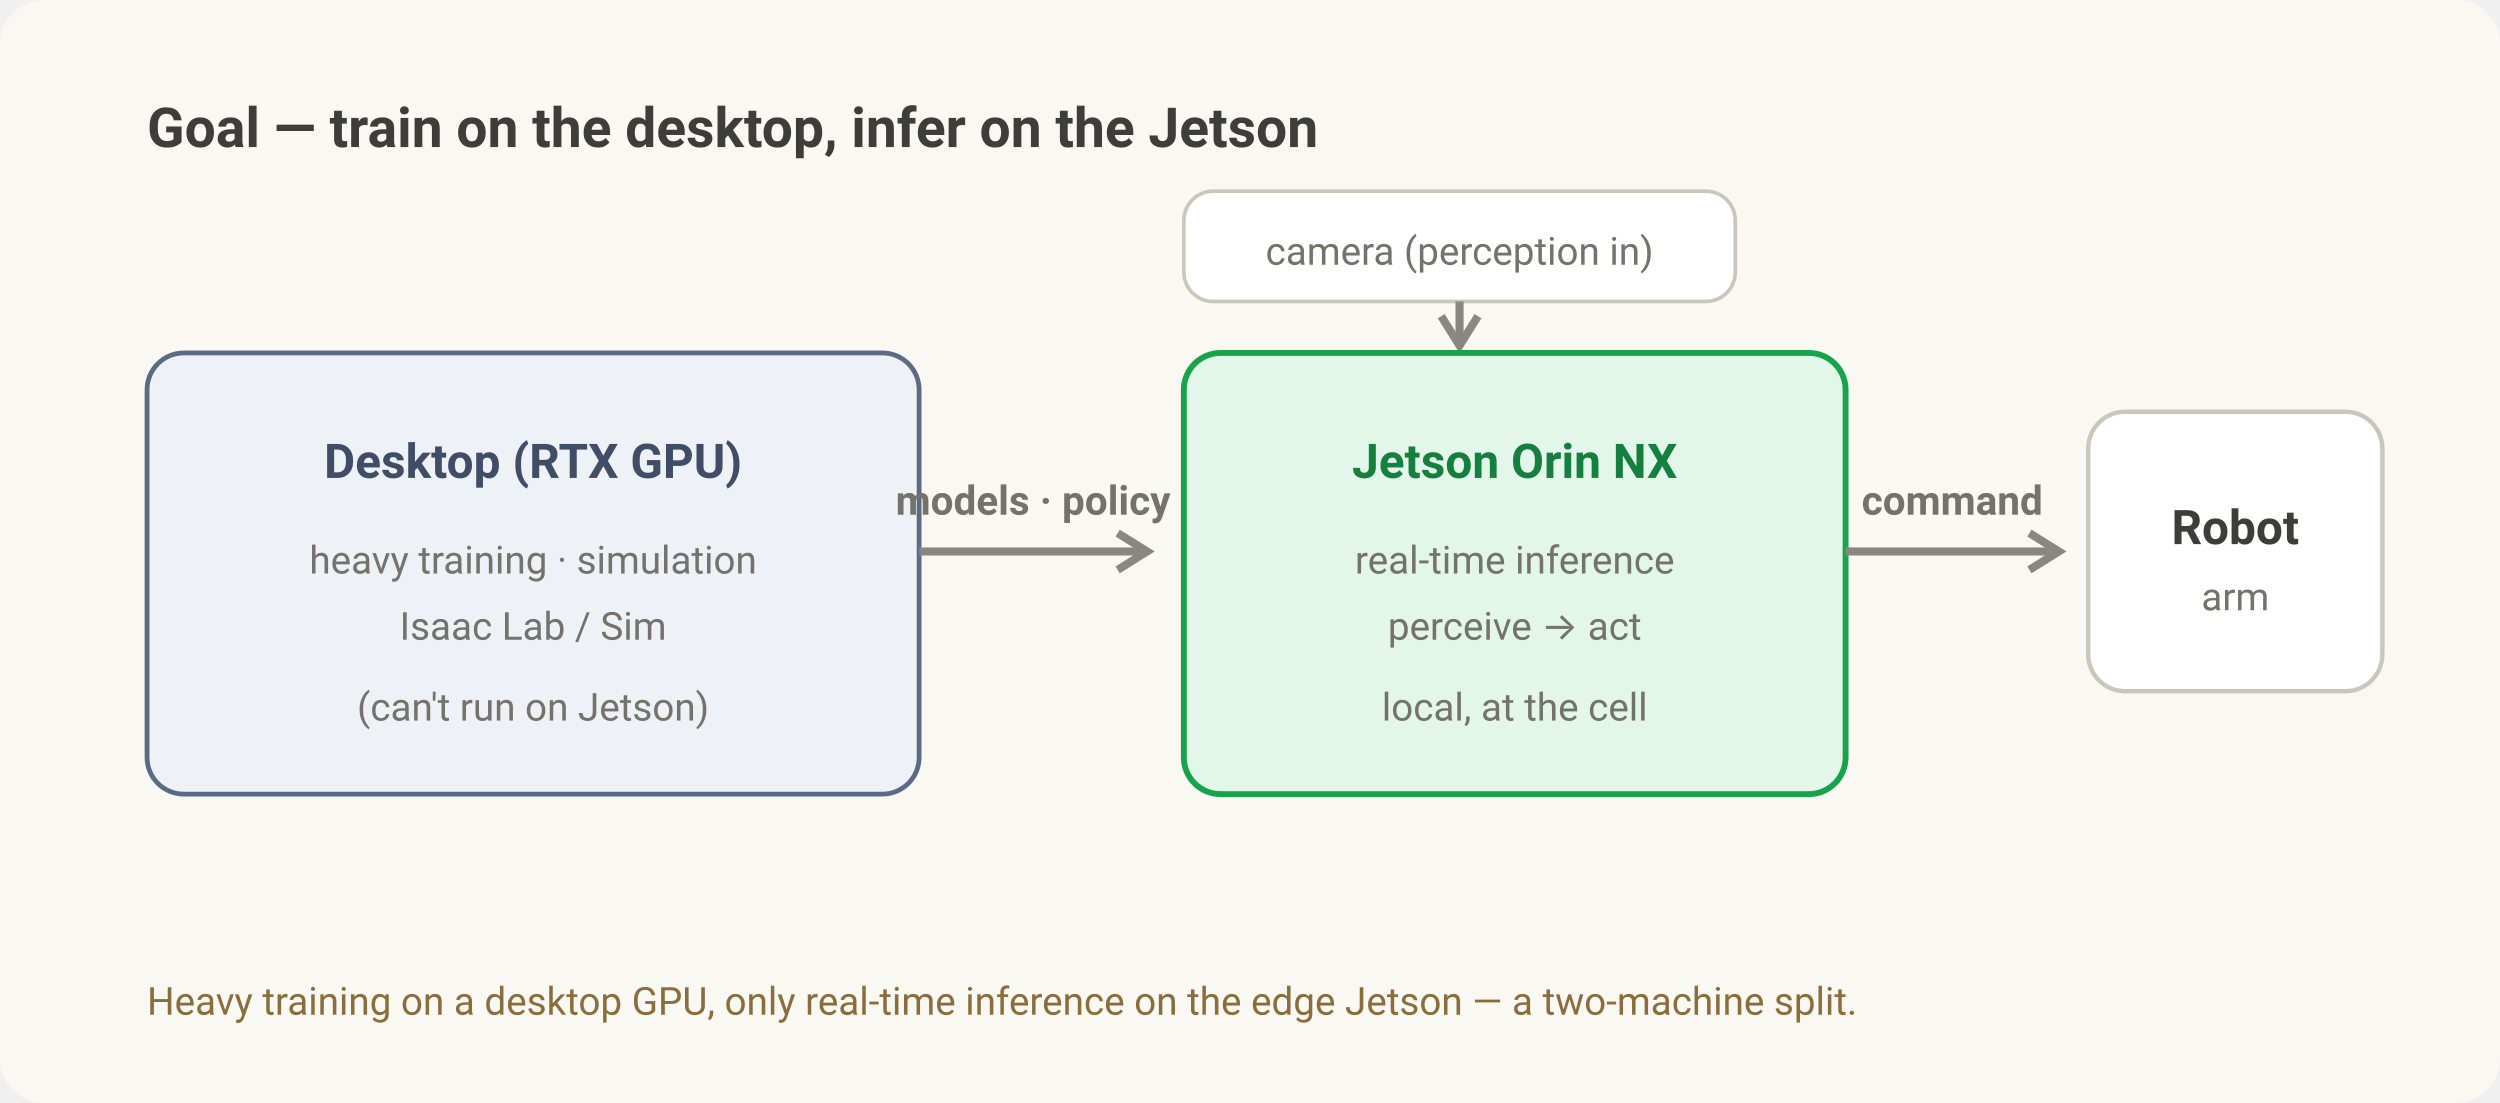
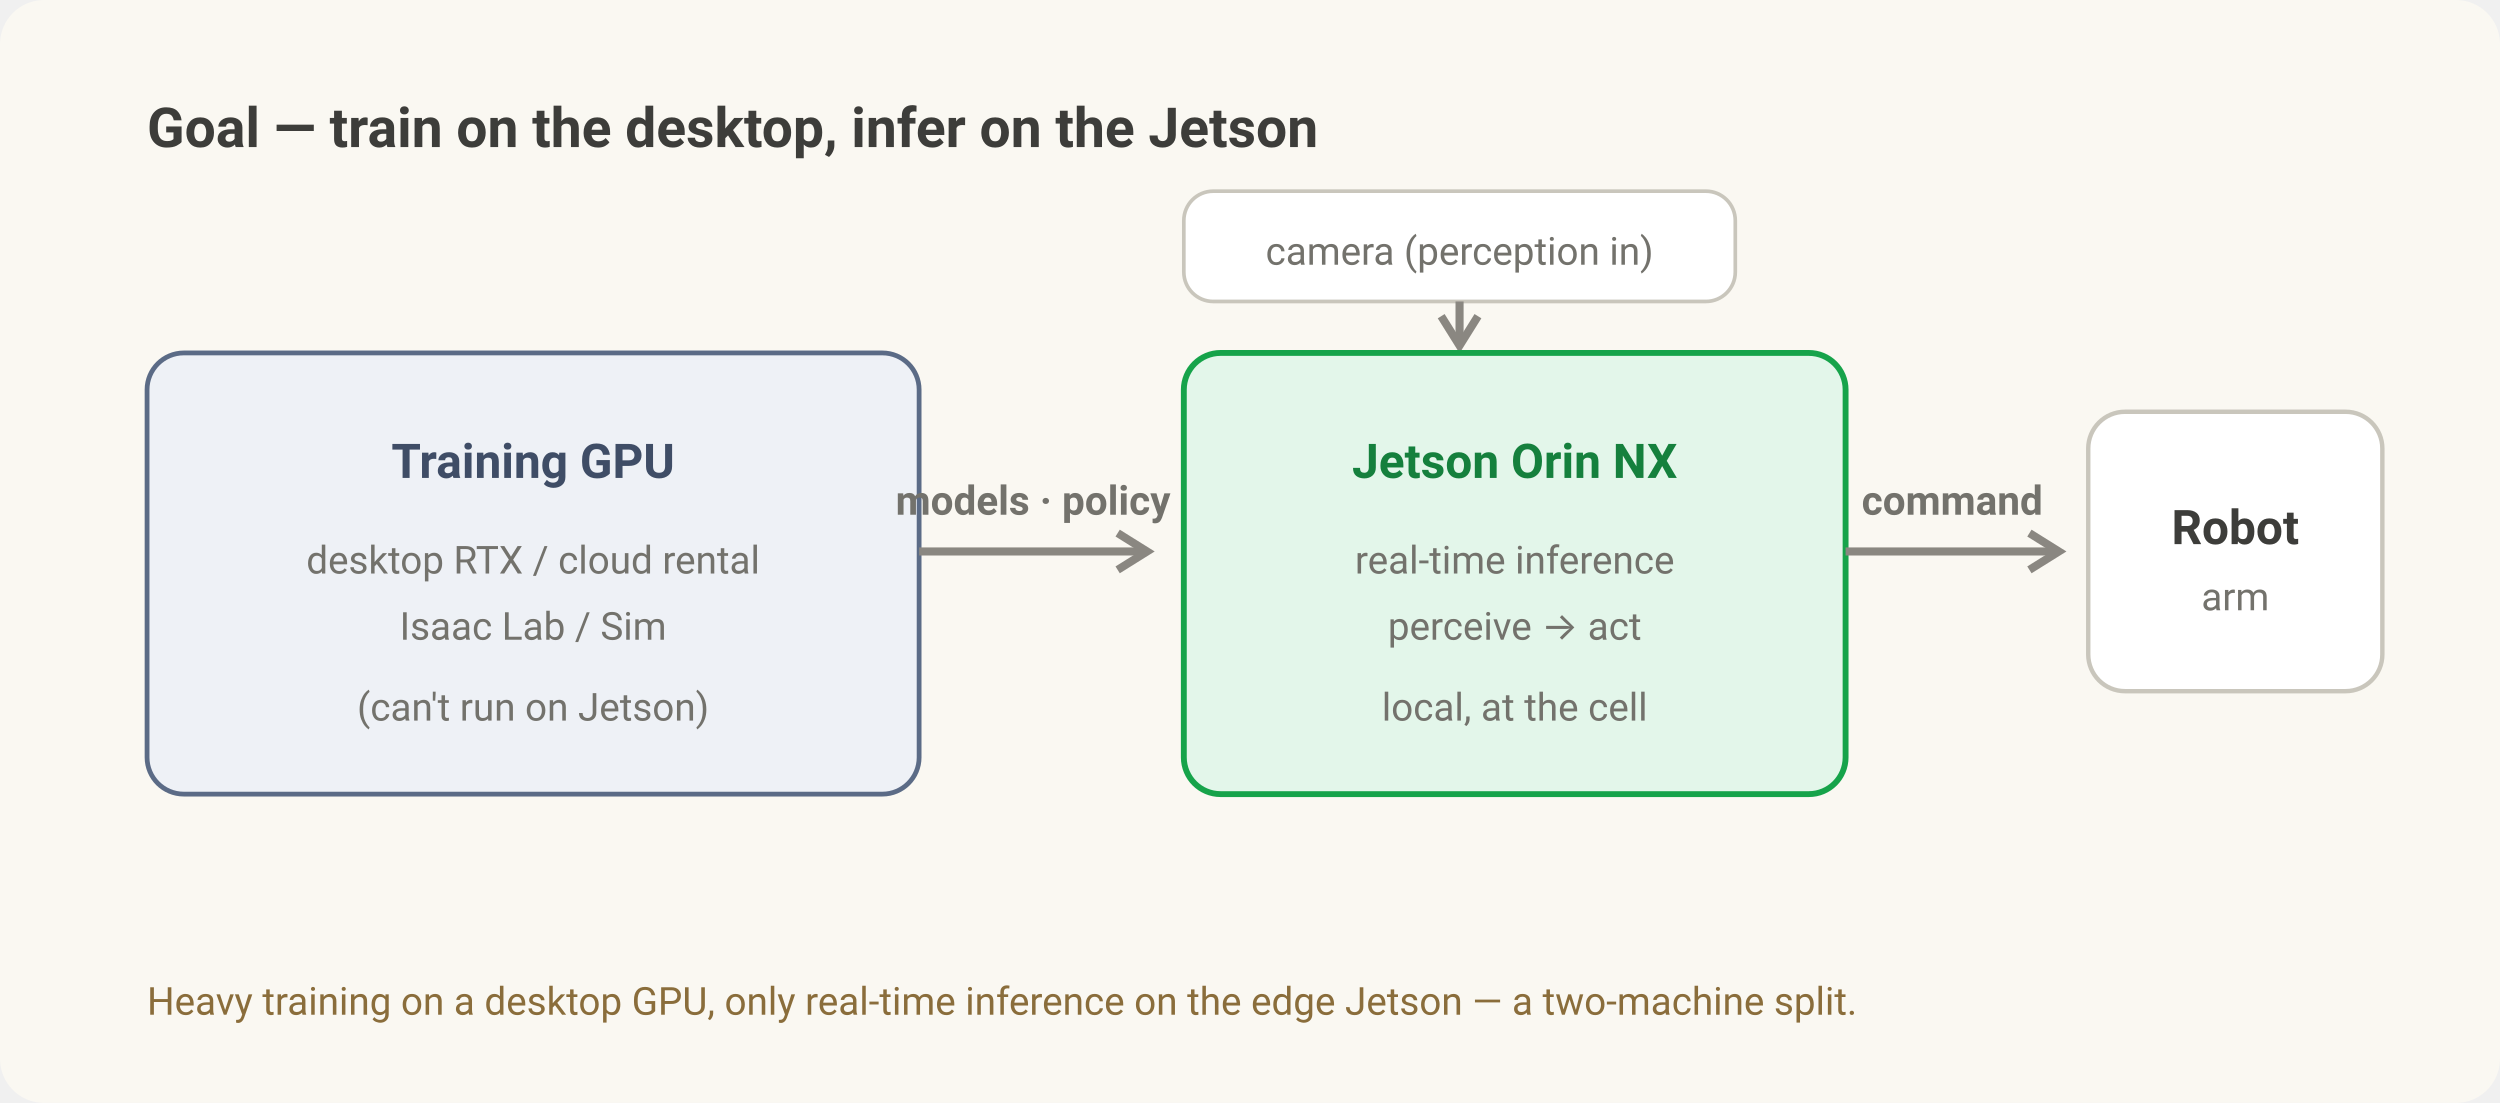
<svg xmlns="http://www.w3.org/2000/svg" width="100%" viewBox="0 0 680 300" role="img">
  <style>
text { font-family: -apple-system, BlinkMacSystemFont, "Segoe UI", Roboto, sans-serif; }
.h{font-size:15px;font-weight:700;}
.t{font-size:13px;font-weight:700;}
.s{font-size:10.5px;fill:#73726c;}
.lbl{font-size:11px;font-weight:600;fill:#73726c;}
</style>
  <rect x="0" y="0" width="680" height="300" rx="12" fill="#FAF8F2" />
  <text class="h" x="40" y="40" style="fill:#3d3d3a">Goal — train on the desktop, infer on the Jetson</text>
  <rect x="40" y="96" width="210" height="120" rx="10" fill="#eef1f6" stroke="#5b6b86" stroke-width="1.3" />
-   <text class="t" x="145" y="130" text-anchor="middle" style="fill:#3f4d66">Desktop (RTX GPU)</text>
-   <text class="s" x="145" y="156" text-anchor="middle">heavy training · simulation</text>
+   <text class="t" x="145" y="130" text-anchor="middle" style="fill:#3f4d66">Training GPU</text>
+   <text class="s" x="145" y="156" text-anchor="middle">desktop RTX / cloud rental</text>
  <text class="s" x="145" y="174" text-anchor="middle">Isaac Lab / Sim</text>
  <text class="s" x="145" y="196" text-anchor="middle">(can't run on Jetson)</text>
  <line x1="250" y1="150" x2="312" y2="150" stroke="#8a8781" stroke-width="2.2" />
  <path d="M304,145 L312,150 L304,155" fill="none" stroke="#8a8781" stroke-width="2.2" />
  <text class="lbl" x="281" y="140" text-anchor="middle">models · policy</text>
  <rect x="322" y="52" width="150" height="30" rx="8" fill="#fff" stroke="#c9c6bc" stroke-width="1" />
  <text class="s" x="397" y="72" text-anchor="middle">camera (perception in)</text>
  <line x1="397" y1="82" x2="397" y2="94" stroke="#8a8781" stroke-width="2.2" />
  <path d="M392,86 L397,94 L402,86" fill="none" stroke="#8a8781" stroke-width="2.2" />
  <rect x="322" y="96" width="180" height="120" rx="10" fill="#e3f6ea" stroke="#16a34a" stroke-width="1.6" />
  <text class="t" x="412" y="130" text-anchor="middle" style="fill:#15803d">Jetson Orin NX</text>
  <text class="s" x="412" y="156" text-anchor="middle">real-time inference</text>
  <text class="s" x="412" y="174" text-anchor="middle">perceive → act</text>
  <text class="s" x="412" y="196" text-anchor="middle">local, at the cell</text>
  <line x1="502" y1="150" x2="560" y2="150" stroke="#8a8781" stroke-width="2.2" />
  <path d="M552,145 L560,150 L552,155" fill="none" stroke="#8a8781" stroke-width="2.2" />
  <text class="lbl" x="531" y="140" text-anchor="middle">command</text>
  <rect x="568" y="112" width="80" height="76" rx="10" fill="#fff" stroke="#c9c6bc" stroke-width="1.2" />
  <text class="t" x="608" y="148" text-anchor="middle" style="fill:#3d3d3a">Robot</text>
  <text class="s" x="608" y="166" text-anchor="middle">arm</text>
  <text class="s" x="40" y="276" style="fill:#8a6d3b">Heavy training on a desktop GPU, only real-time inference on the edge Jetson — a two-machine split.</text>
</svg>
